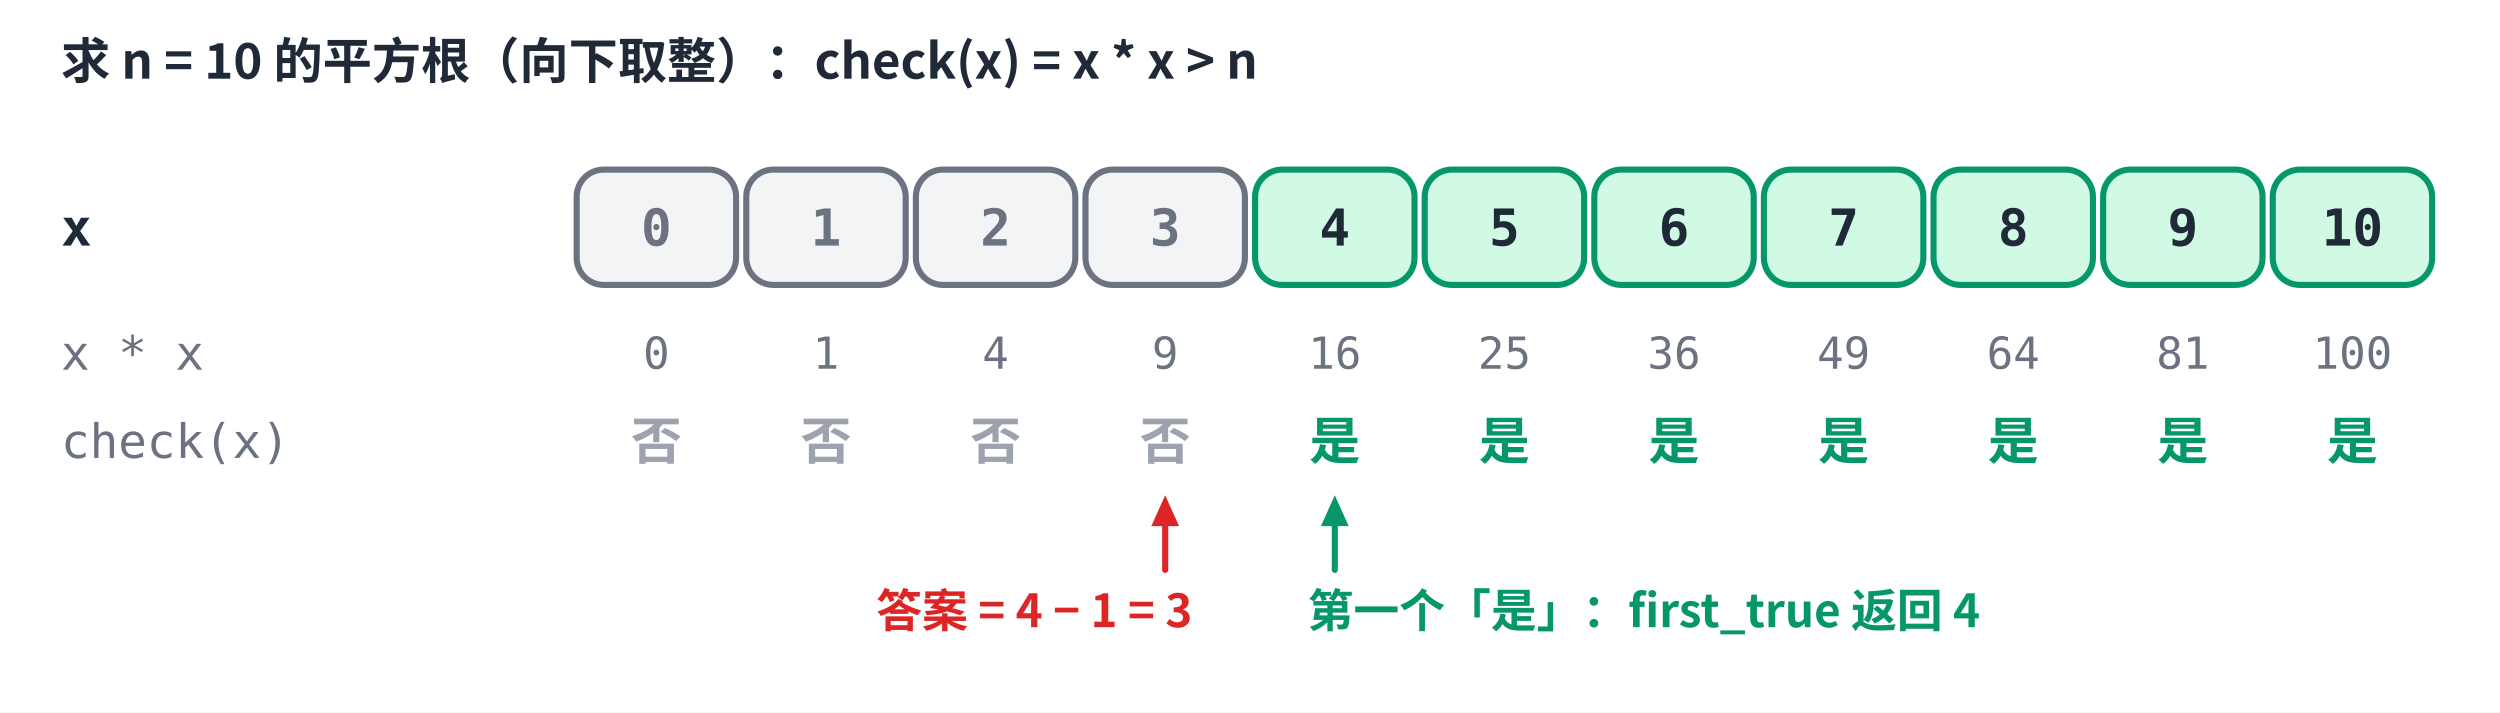
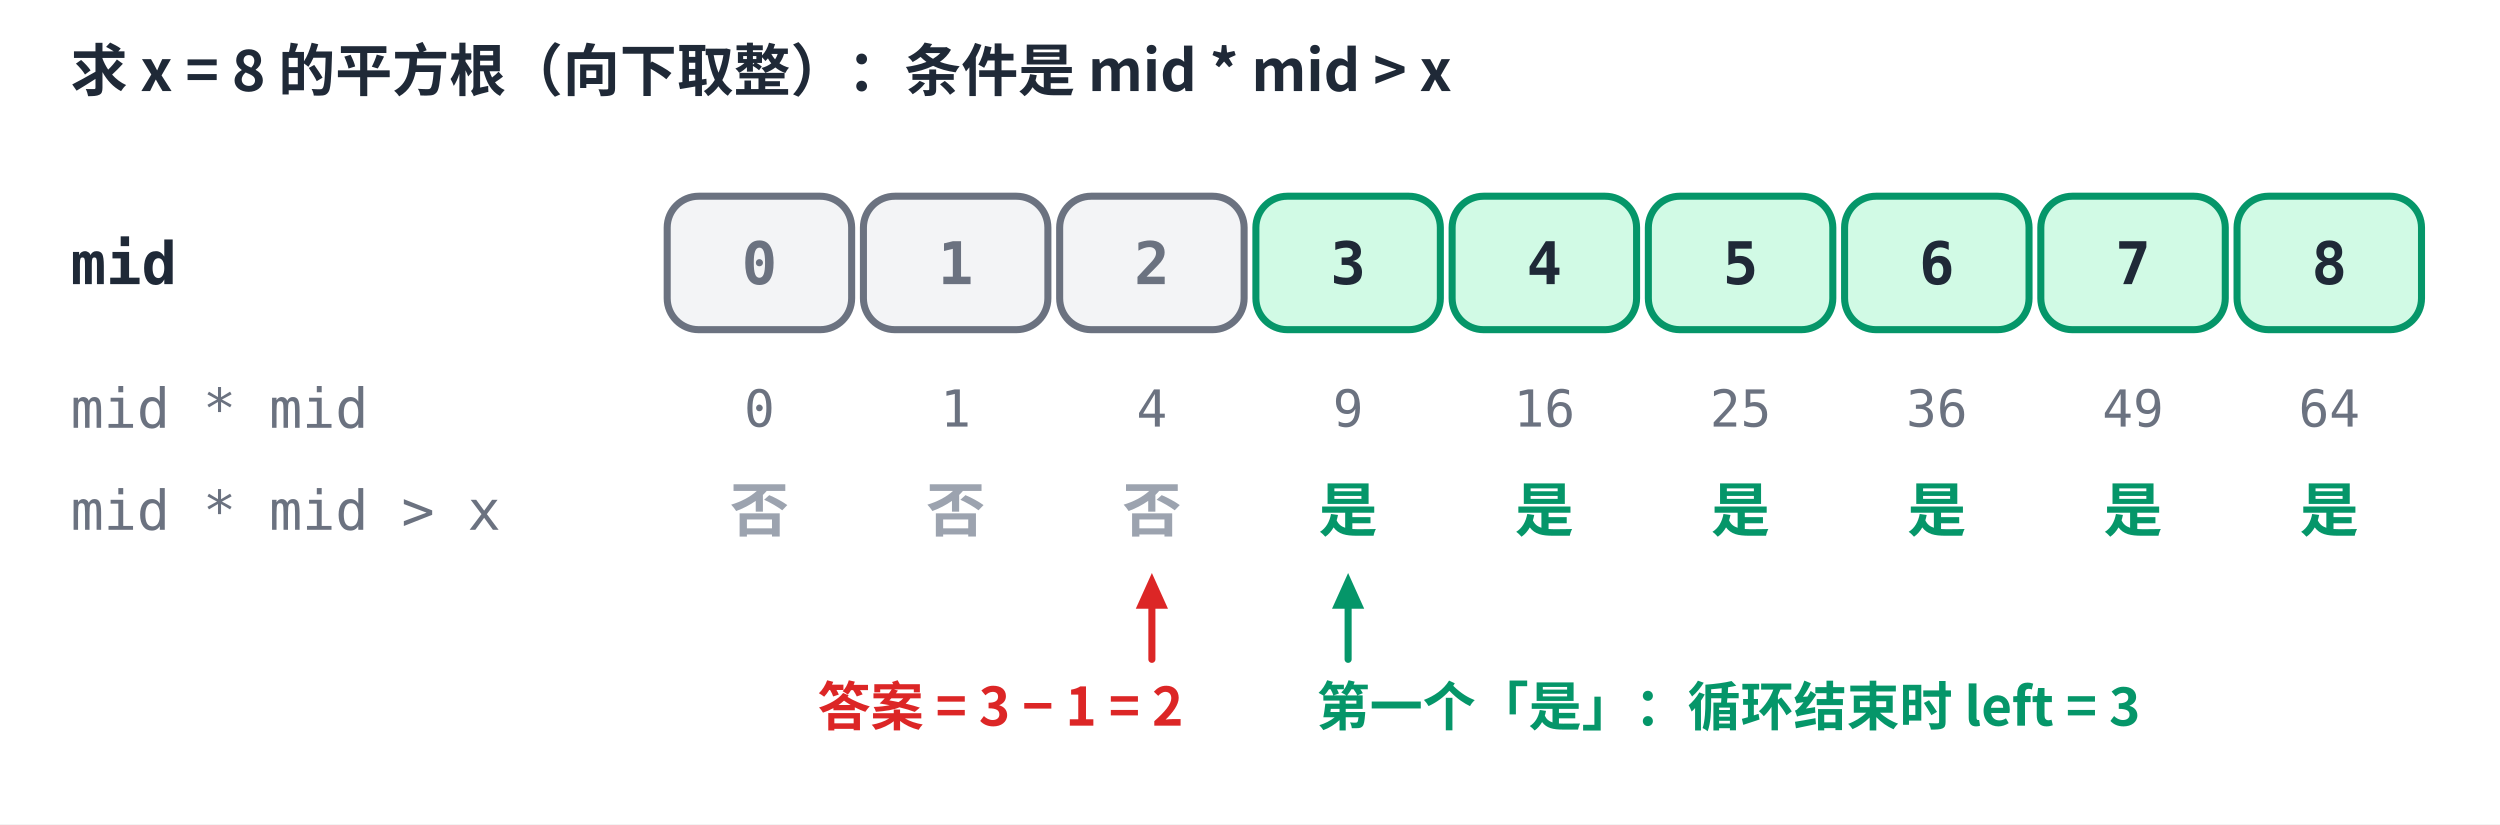
- <svg xmlns="http://www.w3.org/2000/svg" width="737" height="210" viewBox="0 0 737 210">
-   <rect width="737" height="210" fill="#FFFFFF" />
-   <text x="18.0" y="23.2" font-size="14.5" fill="#1F2937" text-anchor="start" font-family="PingFang SC, Hiragino Sans GB, Microsoft YaHei, Noto Sans CJK SC, Helvetica, Arial, sans-serif" font-weight="700">求 n = 10 的平方根（向下取整）：check(x) = x * x &gt; n</text>
-   <text x="18.0" y="72.4" font-size="15" fill="#1F2937" text-anchor="start" font-family="Menlo, Consolas, DejaVu Sans Mono, PingFang SC, monospace" font-weight="700">x</text>
+ <svg xmlns="http://www.w3.org/2000/svg" width="637" height="210" viewBox="0 0 637 210">
+   <rect width="637" height="210" fill="#FFFFFF" />
+   <text x="18.0" y="23.2" font-size="14.5" fill="#1F2937" text-anchor="start" font-family="PingFang SC, Hiragino Sans GB, Microsoft YaHei, Noto Sans CJK SC, Helvetica, Arial, sans-serif" font-weight="700">求 x = 8 的平方根（向下取整）：条件是 mid * mid &gt; x</text>
+   <text x="18.0" y="72.4" font-size="15" fill="#1F2937" text-anchor="start" font-family="Menlo, Consolas, DejaVu Sans Mono, PingFang SC, monospace" font-weight="700">mid</text>
  <rect x="170.0" y="50.0" width="47.0" height="34.0" rx="8" fill="#F3F4F6" stroke="#6B7280" stroke-width="1.8" />
  <text x="193.5" y="72.4" font-size="15" fill="#6B7280" text-anchor="middle" font-family="Menlo, Consolas, DejaVu Sans Mono, PingFang SC, monospace" font-weight="700">0</text>
  <rect x="220.0" y="50.0" width="47.0" height="34.0" rx="8" fill="#F3F4F6" stroke="#6B7280" stroke-width="1.8" />
  <text x="243.5" y="72.4" font-size="15" fill="#6B7280" text-anchor="middle" font-family="Menlo, Consolas, DejaVu Sans Mono, PingFang SC, monospace" font-weight="700">1</text>
  <rect x="270.0" y="50.0" width="47.0" height="34.0" rx="8" fill="#F3F4F6" stroke="#6B7280" stroke-width="1.8" />
  <text x="293.5" y="72.4" font-size="15" fill="#6B7280" text-anchor="middle" font-family="Menlo, Consolas, DejaVu Sans Mono, PingFang SC, monospace" font-weight="700">2</text>
-   <rect x="320.0" y="50.0" width="47.0" height="34.0" rx="8" fill="#F3F4F6" stroke="#6B7280" stroke-width="1.8" />
-   <text x="343.5" y="72.4" font-size="15" fill="#6B7280" text-anchor="middle" font-family="Menlo, Consolas, DejaVu Sans Mono, PingFang SC, monospace" font-weight="700">3</text>
+   <rect x="320.0" y="50.0" width="47.0" height="34.0" rx="8" fill="#D1FAE5" stroke="#059669" stroke-width="1.8" />
+   <text x="343.5" y="72.4" font-size="15" fill="#1F2937" text-anchor="middle" font-family="Menlo, Consolas, DejaVu Sans Mono, PingFang SC, monospace" font-weight="700">3</text>
  <rect x="370.0" y="50.0" width="47.0" height="34.0" rx="8" fill="#D1FAE5" stroke="#059669" stroke-width="1.8" />
  <text x="393.5" y="72.4" font-size="15" fill="#1F2937" text-anchor="middle" font-family="Menlo, Consolas, DejaVu Sans Mono, PingFang SC, monospace" font-weight="700">4</text>
  <rect x="420.0" y="50.0" width="47.0" height="34.0" rx="8" fill="#D1FAE5" stroke="#059669" stroke-width="1.8" />
  <text x="443.5" y="72.4" font-size="15" fill="#1F2937" text-anchor="middle" font-family="Menlo, Consolas, DejaVu Sans Mono, PingFang SC, monospace" font-weight="700">5</text>
  <rect x="470.0" y="50.0" width="47.0" height="34.0" rx="8" fill="#D1FAE5" stroke="#059669" stroke-width="1.8" />
  <text x="493.5" y="72.4" font-size="15" fill="#1F2937" text-anchor="middle" font-family="Menlo, Consolas, DejaVu Sans Mono, PingFang SC, monospace" font-weight="700">6</text>
  <rect x="520.0" y="50.0" width="47.0" height="34.0" rx="8" fill="#D1FAE5" stroke="#059669" stroke-width="1.8" />
  <text x="543.5" y="72.4" font-size="15" fill="#1F2937" text-anchor="middle" font-family="Menlo, Consolas, DejaVu Sans Mono, PingFang SC, monospace" font-weight="700">7</text>
  <rect x="570.0" y="50.0" width="47.0" height="34.0" rx="8" fill="#D1FAE5" stroke="#059669" stroke-width="1.8" />
  <text x="593.5" y="72.4" font-size="15" fill="#1F2937" text-anchor="middle" font-family="Menlo, Consolas, DejaVu Sans Mono, PingFang SC, monospace" font-weight="700">8</text>
-   <rect x="620.0" y="50.0" width="47.0" height="34.0" rx="8" fill="#D1FAE5" stroke="#059669" stroke-width="1.8" />
-   <text x="643.5" y="72.4" font-size="15" fill="#1F2937" text-anchor="middle" font-family="Menlo, Consolas, DejaVu Sans Mono, PingFang SC, monospace" font-weight="700">9</text>
-   <rect x="670.0" y="50.0" width="47.0" height="34.0" rx="8" fill="#D1FAE5" stroke="#059669" stroke-width="1.8" />
-   <text x="693.5" y="72.4" font-size="15" fill="#1F2937" text-anchor="middle" font-family="Menlo, Consolas, DejaVu Sans Mono, PingFang SC, monospace" font-weight="700">10</text>
-   <text x="18.0" y="109.0" font-size="14" fill="#6B7280" text-anchor="start" font-family="Menlo, Consolas, DejaVu Sans Mono, PingFang SC, monospace">x * x</text>
-   <text x="18.0" y="135.0" font-size="14" fill="#6B7280" text-anchor="start" font-family="Menlo, Consolas, DejaVu Sans Mono, PingFang SC, monospace">check(x)</text>
+   <text x="18.0" y="109.0" font-size="14" fill="#6B7280" text-anchor="start" font-family="Menlo, Consolas, DejaVu Sans Mono, PingFang SC, monospace">mid * mid</text>
+   <text x="18.0" y="135.0" font-size="14" fill="#6B7280" text-anchor="start" font-family="Menlo, Consolas, DejaVu Sans Mono, PingFang SC, monospace">mid * mid &gt; x</text>
  <text x="193.5" y="108.7" font-size="13" fill="#6B7280" text-anchor="middle" font-family="Menlo, Consolas, DejaVu Sans Mono, PingFang SC, monospace">0</text>
  <text x="193.5" y="135.4" font-size="15" fill="#9CA3AF" text-anchor="middle" font-family="PingFang SC, Hiragino Sans GB, Microsoft YaHei, Noto Sans CJK SC, Helvetica, Arial, sans-serif" font-weight="700">否</text>
  <text x="243.5" y="108.7" font-size="13" fill="#6B7280" text-anchor="middle" font-family="Menlo, Consolas, DejaVu Sans Mono, PingFang SC, monospace">1</text>
  <text x="243.5" y="135.4" font-size="15" fill="#9CA3AF" text-anchor="middle" font-family="PingFang SC, Hiragino Sans GB, Microsoft YaHei, Noto Sans CJK SC, Helvetica, Arial, sans-serif" font-weight="700">否</text>
  <text x="293.5" y="108.7" font-size="13" fill="#6B7280" text-anchor="middle" font-family="Menlo, Consolas, DejaVu Sans Mono, PingFang SC, monospace">4</text>
  <text x="293.5" y="135.4" font-size="15" fill="#9CA3AF" text-anchor="middle" font-family="PingFang SC, Hiragino Sans GB, Microsoft YaHei, Noto Sans CJK SC, Helvetica, Arial, sans-serif" font-weight="700">否</text>
  <text x="343.5" y="108.7" font-size="13" fill="#6B7280" text-anchor="middle" font-family="Menlo, Consolas, DejaVu Sans Mono, PingFang SC, monospace">9</text>
-   <text x="343.5" y="135.4" font-size="15" fill="#9CA3AF" text-anchor="middle" font-family="PingFang SC, Hiragino Sans GB, Microsoft YaHei, Noto Sans CJK SC, Helvetica, Arial, sans-serif" font-weight="700">否</text>
+   <text x="343.5" y="135.4" font-size="15" fill="#059669" text-anchor="middle" font-family="PingFang SC, Hiragino Sans GB, Microsoft YaHei, Noto Sans CJK SC, Helvetica, Arial, sans-serif" font-weight="700">是</text>
  <text x="393.5" y="108.7" font-size="13" fill="#6B7280" text-anchor="middle" font-family="Menlo, Consolas, DejaVu Sans Mono, PingFang SC, monospace">16</text>
  <text x="393.5" y="135.4" font-size="15" fill="#059669" text-anchor="middle" font-family="PingFang SC, Hiragino Sans GB, Microsoft YaHei, Noto Sans CJK SC, Helvetica, Arial, sans-serif" font-weight="700">是</text>
  <text x="443.5" y="108.7" font-size="13" fill="#6B7280" text-anchor="middle" font-family="Menlo, Consolas, DejaVu Sans Mono, PingFang SC, monospace">25</text>
  <text x="443.5" y="135.4" font-size="15" fill="#059669" text-anchor="middle" font-family="PingFang SC, Hiragino Sans GB, Microsoft YaHei, Noto Sans CJK SC, Helvetica, Arial, sans-serif" font-weight="700">是</text>
  <text x="493.5" y="108.7" font-size="13" fill="#6B7280" text-anchor="middle" font-family="Menlo, Consolas, DejaVu Sans Mono, PingFang SC, monospace">36</text>
  <text x="493.5" y="135.4" font-size="15" fill="#059669" text-anchor="middle" font-family="PingFang SC, Hiragino Sans GB, Microsoft YaHei, Noto Sans CJK SC, Helvetica, Arial, sans-serif" font-weight="700">是</text>
  <text x="543.5" y="108.7" font-size="13" fill="#6B7280" text-anchor="middle" font-family="Menlo, Consolas, DejaVu Sans Mono, PingFang SC, monospace">49</text>
  <text x="543.5" y="135.4" font-size="15" fill="#059669" text-anchor="middle" font-family="PingFang SC, Hiragino Sans GB, Microsoft YaHei, Noto Sans CJK SC, Helvetica, Arial, sans-serif" font-weight="700">是</text>
  <text x="593.5" y="108.7" font-size="13" fill="#6B7280" text-anchor="middle" font-family="Menlo, Consolas, DejaVu Sans Mono, PingFang SC, monospace">64</text>
  <text x="593.5" y="135.4" font-size="15" fill="#059669" text-anchor="middle" font-family="PingFang SC, Hiragino Sans GB, Microsoft YaHei, Noto Sans CJK SC, Helvetica, Arial, sans-serif" font-weight="700">是</text>
-   <text x="643.5" y="108.7" font-size="13" fill="#6B7280" text-anchor="middle" font-family="Menlo, Consolas, DejaVu Sans Mono, PingFang SC, monospace">81</text>
-   <text x="643.5" y="135.4" font-size="15" fill="#059669" text-anchor="middle" font-family="PingFang SC, Hiragino Sans GB, Microsoft YaHei, Noto Sans CJK SC, Helvetica, Arial, sans-serif" font-weight="700">是</text>
-   <text x="693.5" y="108.7" font-size="13" fill="#6B7280" text-anchor="middle" font-family="Menlo, Consolas, DejaVu Sans Mono, PingFang SC, monospace">100</text>
-   <text x="693.5" y="135.4" font-size="15" fill="#059669" text-anchor="middle" font-family="PingFang SC, Hiragino Sans GB, Microsoft YaHei, Noto Sans CJK SC, Helvetica, Arial, sans-serif" font-weight="700">是</text>
-   <line x1="393.5" y1="168.0" x2="393.5" y2="153.0" stroke="#059669" stroke-width="1.8" stroke-linecap="round" />
-   <polygon points="393.5,146.0 397.6,155.1 389.4,155.1" fill="#059669" />
-   <text x="385.5" y="184.9" font-size="13.5" fill="#059669" text-anchor="start" font-family="PingFang SC, Hiragino Sans GB, Microsoft YaHei, Noto Sans CJK SC, Helvetica, Arial, sans-serif" font-weight="700">第一个「是」：first_true 返回 4</text>
-   <line x1="343.5" y1="168.0" x2="343.5" y2="153.0" stroke="#DC2626" stroke-width="1.8" stroke-linecap="round" />
-   <polygon points="343.5,146.0 347.6,155.1 339.4,155.1" fill="#DC2626" />
-   <text x="351.5" y="184.9" font-size="13.5" fill="#DC2626" text-anchor="end" font-family="PingFang SC, Hiragino Sans GB, Microsoft YaHei, Noto Sans CJK SC, Helvetica, Arial, sans-serif" font-weight="700">答案 = 4 − 1 = 3</text>
+   <line x1="343.5" y1="168.0" x2="343.5" y2="153.0" stroke="#059669" stroke-width="1.8" stroke-linecap="round" />
+   <polygon points="343.5,146.0 347.6,155.1 339.4,155.1" fill="#059669" />
+   <text x="335.5" y="184.9" font-size="13.5" fill="#059669" text-anchor="start" font-family="PingFang SC, Hiragino Sans GB, Microsoft YaHei, Noto Sans CJK SC, Helvetica, Arial, sans-serif" font-weight="700">第一个「是」：循环结束时 left = 3</text>
+   <line x1="293.5" y1="168.0" x2="293.5" y2="153.0" stroke="#DC2626" stroke-width="1.8" stroke-linecap="round" />
+   <polygon points="293.5,146.0 297.6,155.1 289.4,155.1" fill="#DC2626" />
+   <text x="301.5" y="184.9" font-size="13.5" fill="#DC2626" text-anchor="end" font-family="PingFang SC, Hiragino Sans GB, Microsoft YaHei, Noto Sans CJK SC, Helvetica, Arial, sans-serif" font-weight="700">答案 = 3 − 1 = 2</text>
</svg>
